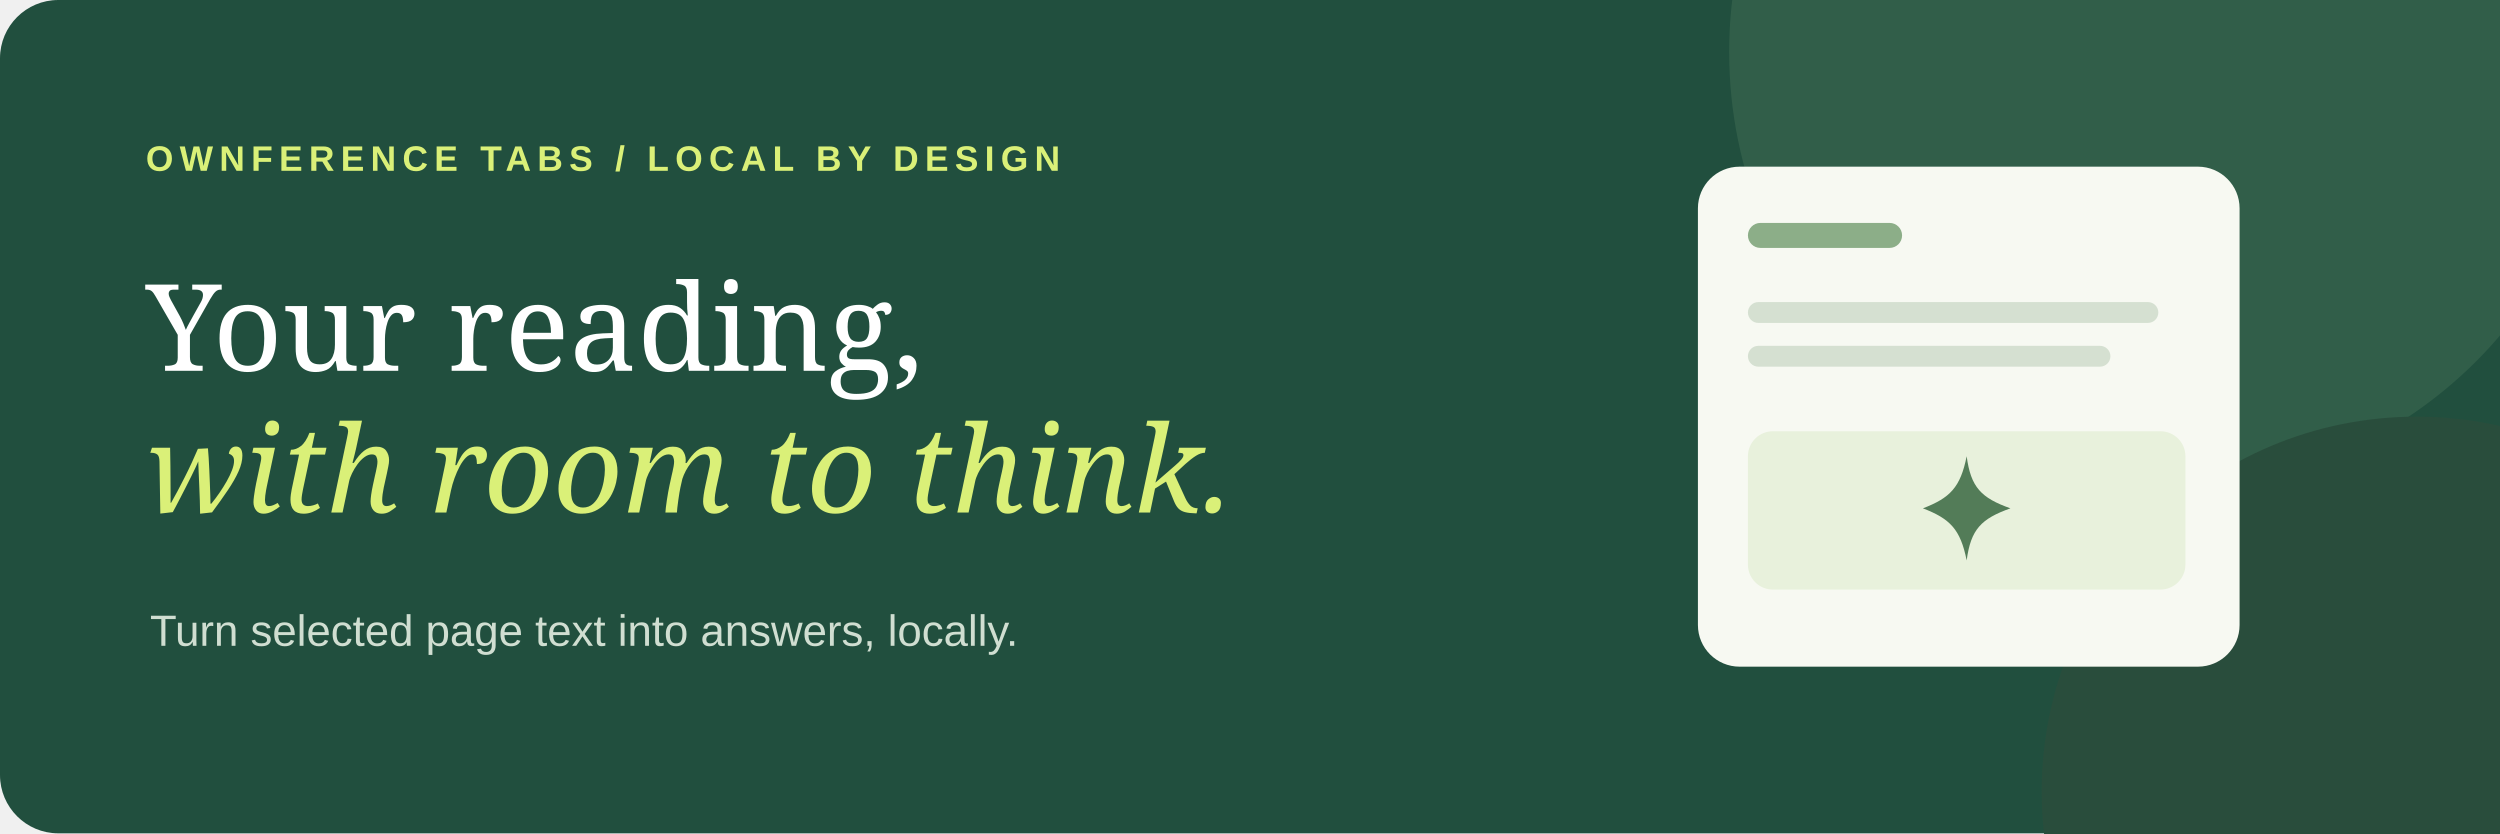
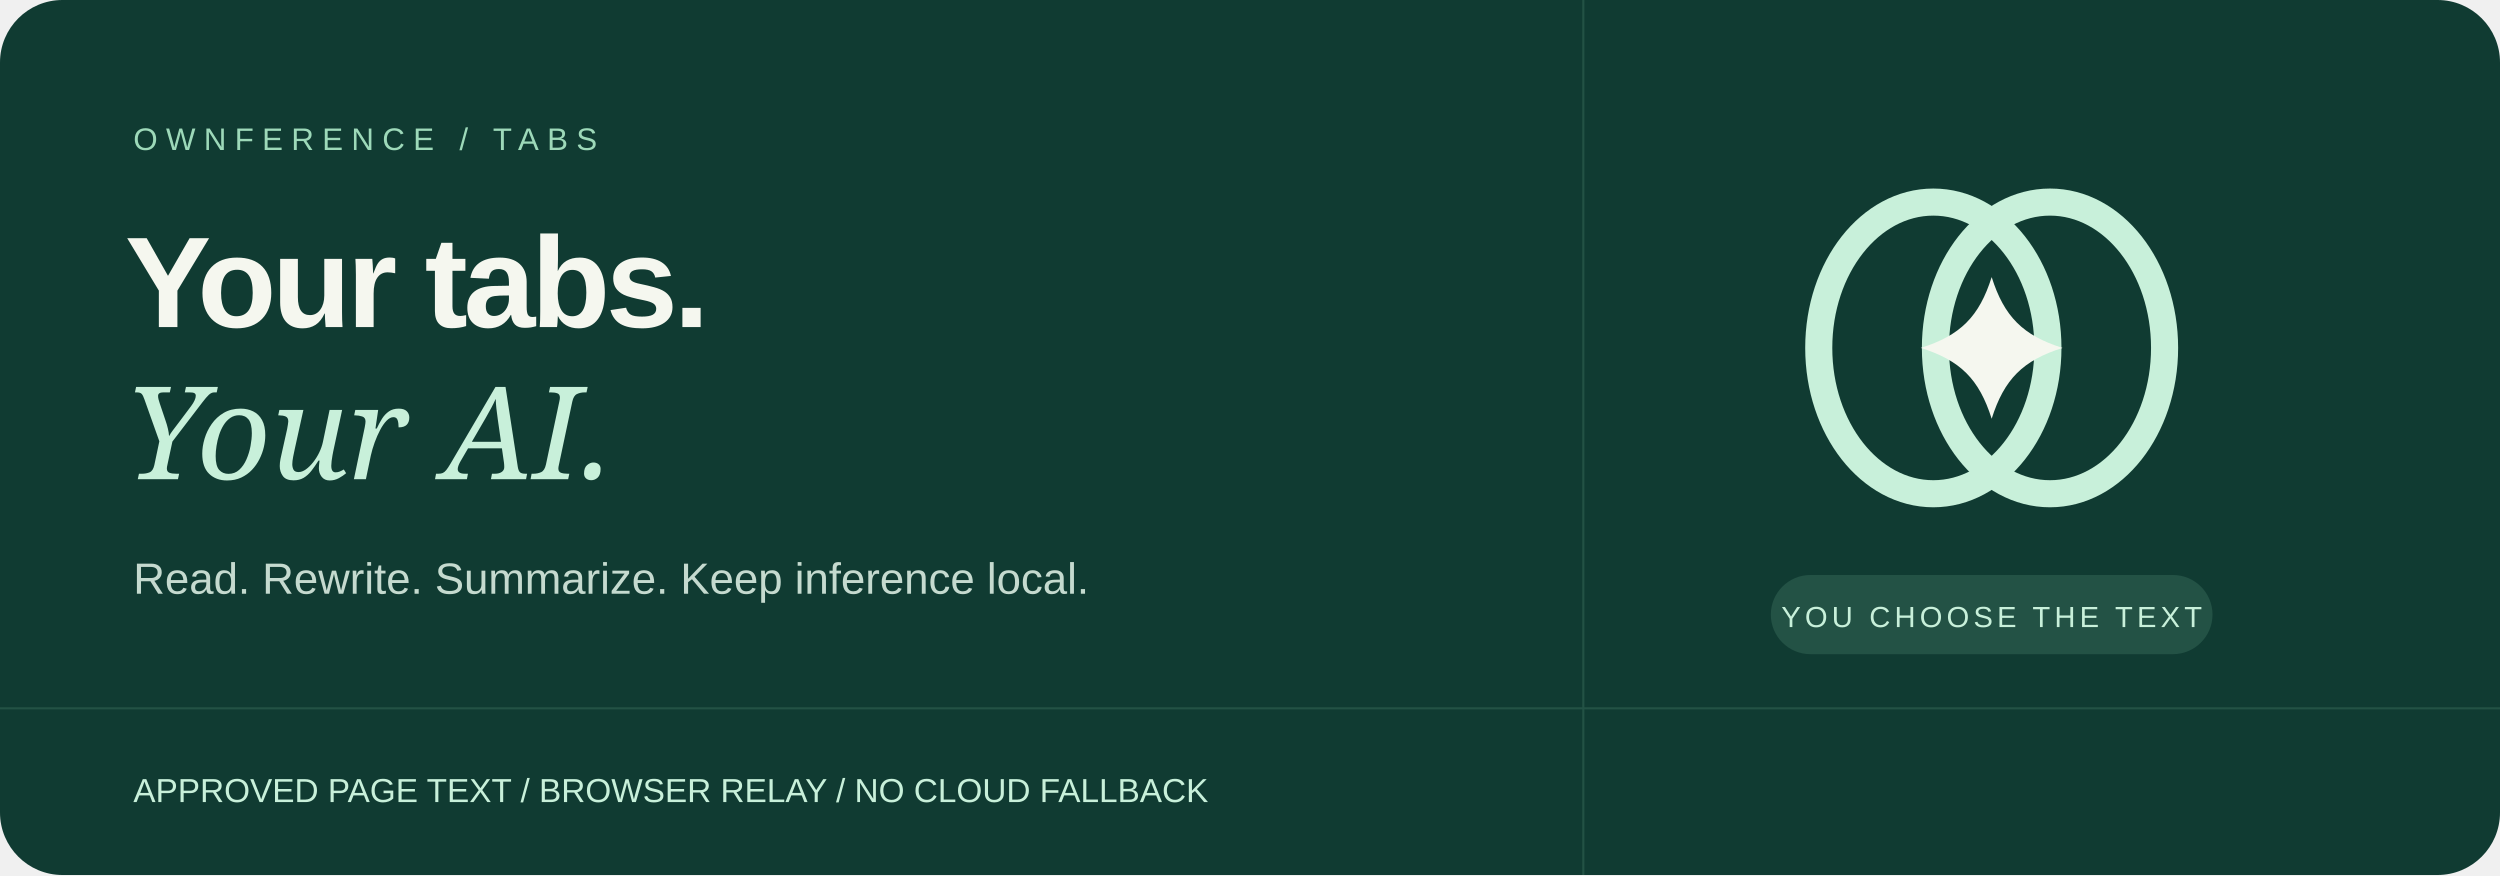
- <svg xmlns="http://www.w3.org/2000/svg" viewBox="0 0 1200 400" role="img" aria-labelledby="title desc">
-   <rect width="1200" height="400" rx="28" fill="#214f3e" />
-   <circle cx="1040" cy="25" r="210" fill="#315e49" />
-   <circle cx="1160" cy="380" r="180" fill="#294d3c" />
-   <text x="70" y="82" fill="#daf078" font-family="Arial,sans-serif" font-weight="700" font-size="17" letter-spacing="3">OWNFERENCE TABS / LOCAL BY DESIGN</text>
-   <text x="70" y="178" fill="#fff" font-family="Georgia,serif" font-size="58">Your reading,</text>
-   <text x="70" y="246" fill="#daf078" font-family="Georgia,serif" font-size="58" font-style="italic">with room to think.</text>
-   <text x="72" y="310" fill="#d0ded1" font-family="Arial,sans-serif" font-size="21">Turn selected page text into answers, locally.</text>
-   <rect x="815" y="80" width="260" height="240" rx="20" fill="#f7f9f2" />
-   <rect x="839" y="107" width="74" height="12" rx="6" fill="#8cae88" />
-   <rect x="839" y="145" width="197" height="10" rx="5" fill="#d5e0d1" />
-   <rect x="839" y="166" width="174" height="10" rx="5" fill="#d5e0d1" />
-   <rect x="839" y="207" width="210" height="76" rx="12" fill="#e8f1dc" />
-   <path d="M944 219c2 15 7 20 21 25-14 5-19 10-21 25-3-15-8-20-21-25 13-5 18-10 21-25Z" fill="#537c58" />
+ <svg xmlns="http://www.w3.org/2000/svg" viewBox="0 0 1200 420" role="img" aria-labelledby="title desc">
+   <rect width="1200" height="420" rx="30" fill="#103b32" />
+   <path d="M760 0v420M0 340h1200" stroke="#235245" />
+   <text x="64" y="72" font-family="Arial,sans-serif" font-size="15" letter-spacing="4" fill="#9dd9b9">OWNFERENCE / TABS</text>
+   <text x="60" y="157" font-family="Arial,sans-serif" font-size="62" font-weight="700" letter-spacing="-2" fill="#f5f7ef">Your tabs.</text>
+   <text x="60" y="230" font-family="Georgia,serif" font-size="62" font-style="italic" fill="#c8f0da">Your AI.</text>
+   <text x="64" y="285" font-family="Arial,sans-serif" font-size="21" fill="#c5dacf">Read. Rewrite. Summarize. Keep inference local.</text>
+   <text x="64" y="385" font-family="Arial,sans-serif" font-size="16" fill="#c8f0da">APPROVED PAGE TEXT  /  BROWSER RELAY  /  NO CLOUD FALLBACK</text>
+   <g fill="none" stroke="#c8f0da" stroke-width="13">
+     <ellipse cx="928" cy="167" rx="55" ry="70" />
+     <ellipse cx="984" cy="167" rx="55" ry="70" />
+   </g>
+   <path d="M956 133c6 19 15 28 34 34-19 6-28 15-34 34-6-19-15-28-34-34 19-6 28-15 34-34Z" fill="#f5f7ef" />
+   <rect x="850" y="276" width="212" height="38" rx="19" fill="#235245" />
+   <text x="956" y="301" text-anchor="middle" font-family="Arial,sans-serif" font-size="14" letter-spacing="2" fill="#c8f0da">YOU CHOOSE THE TEXT</text>
</svg>
